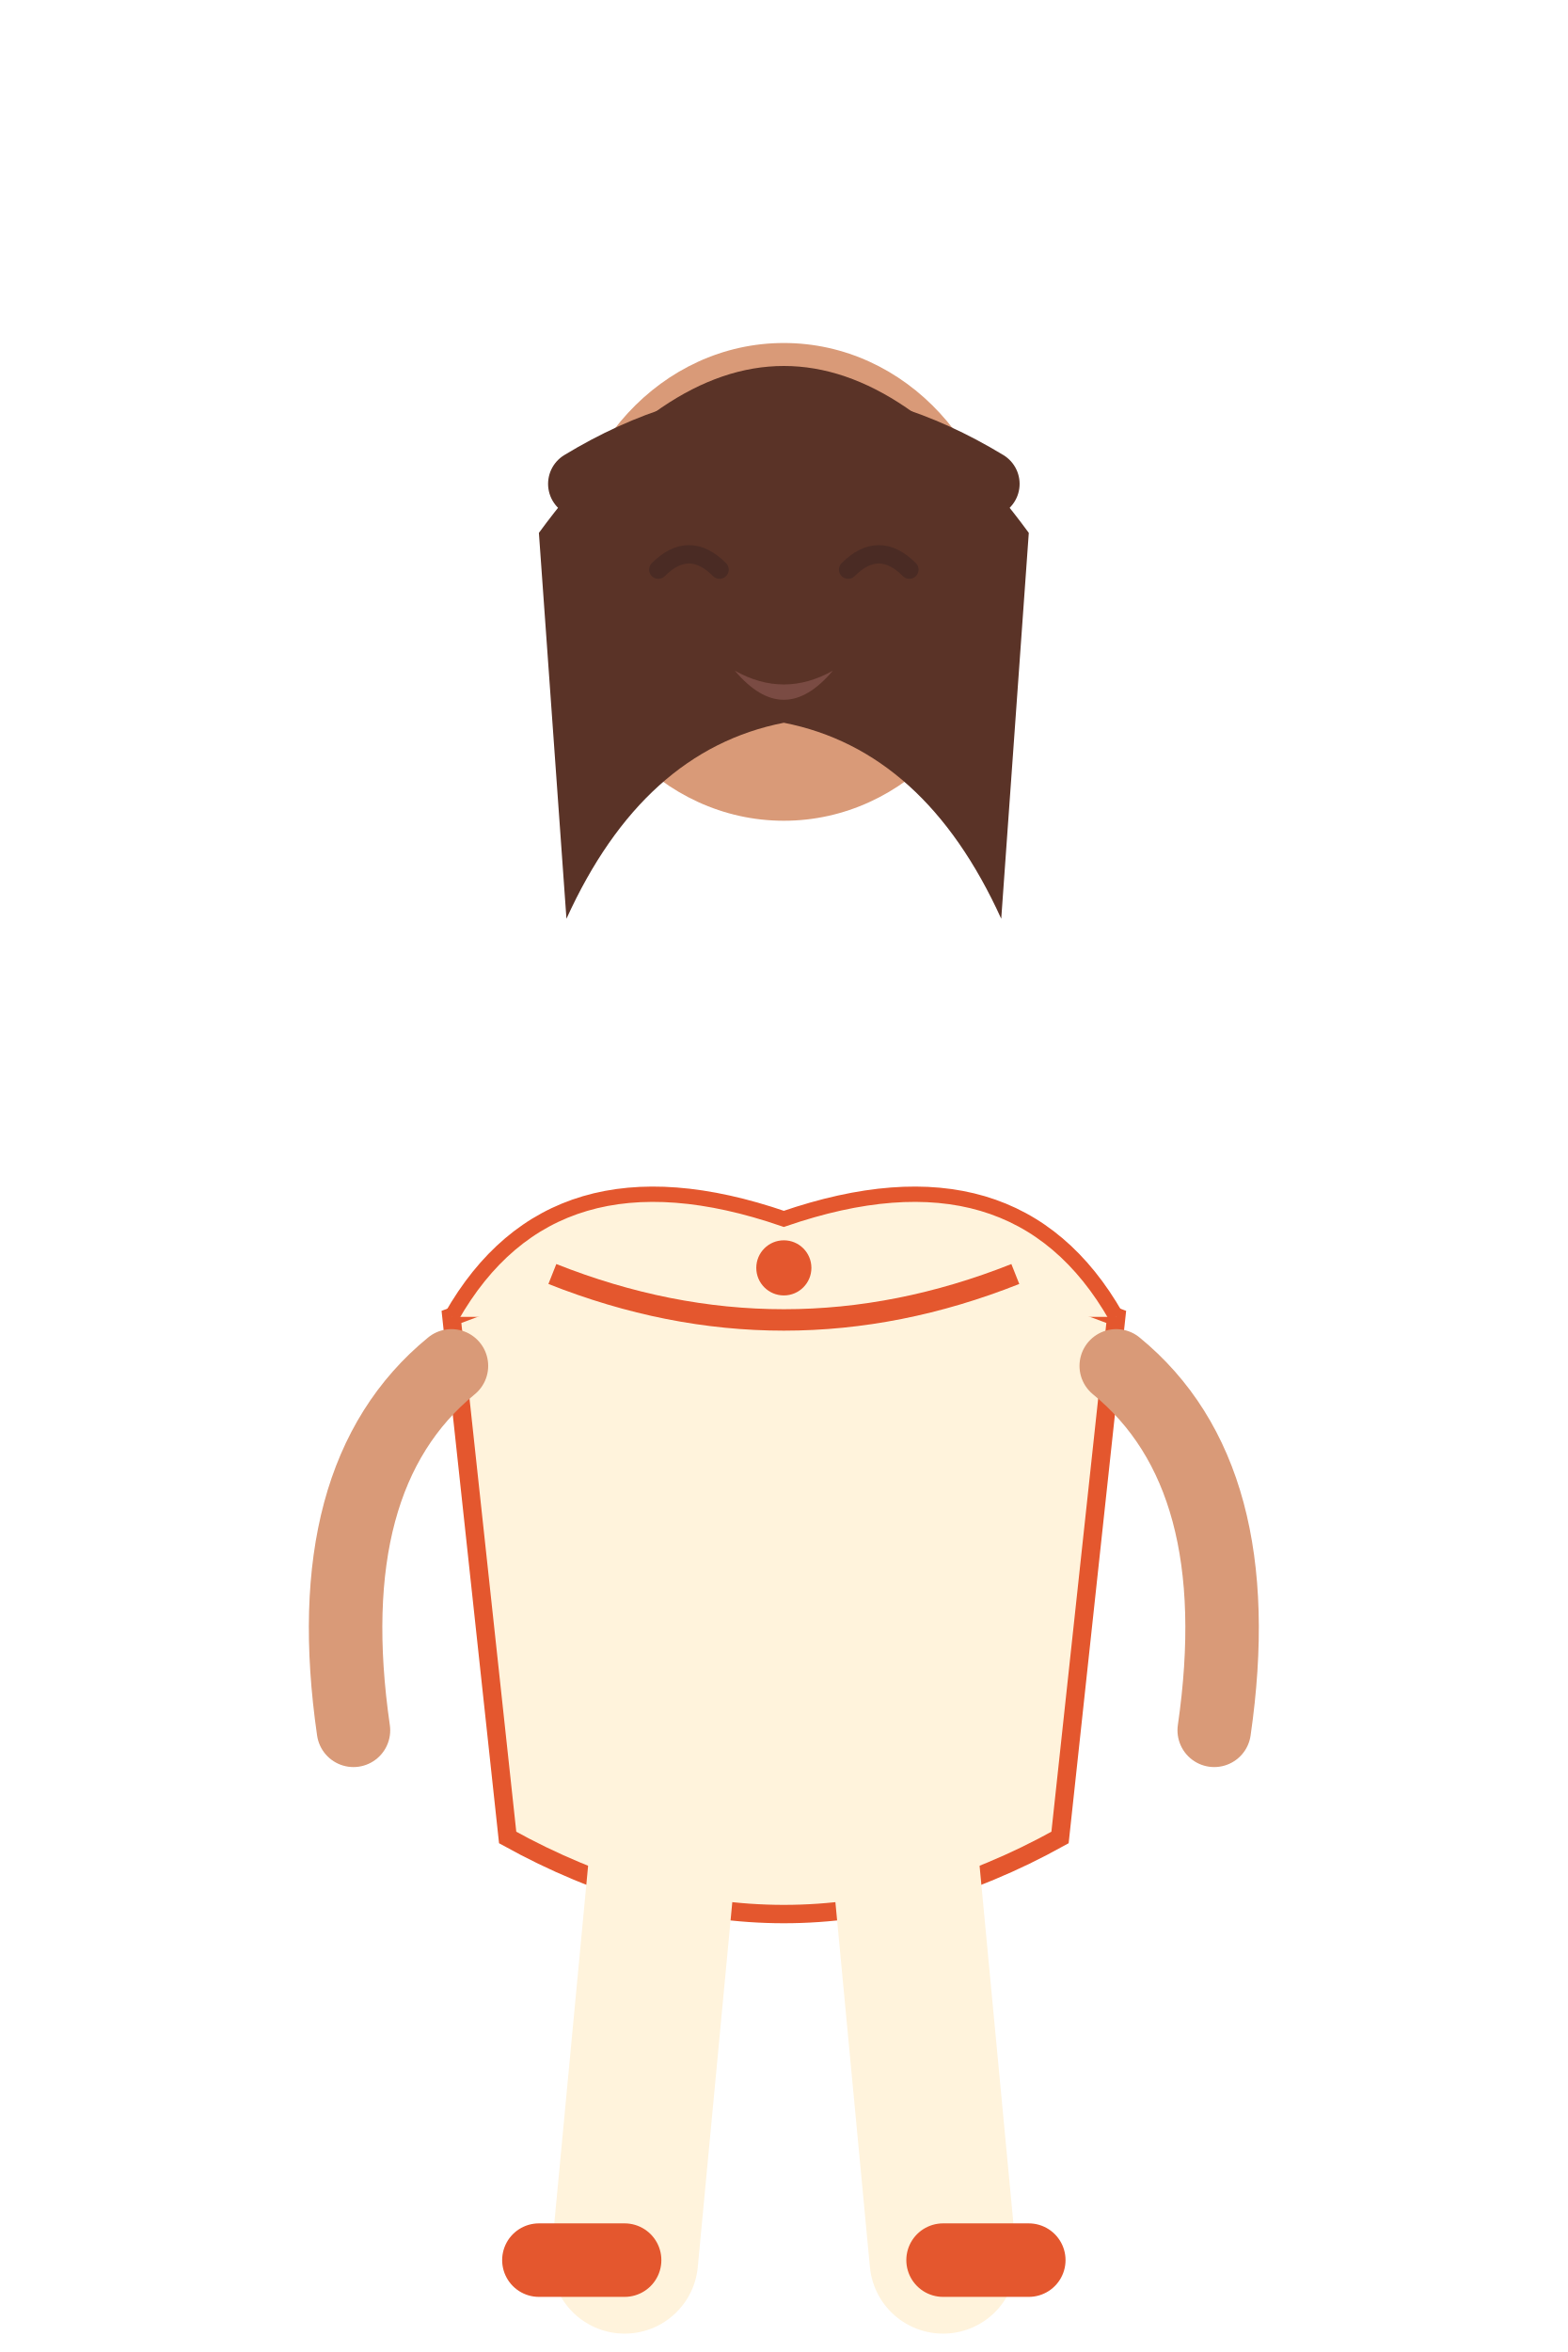
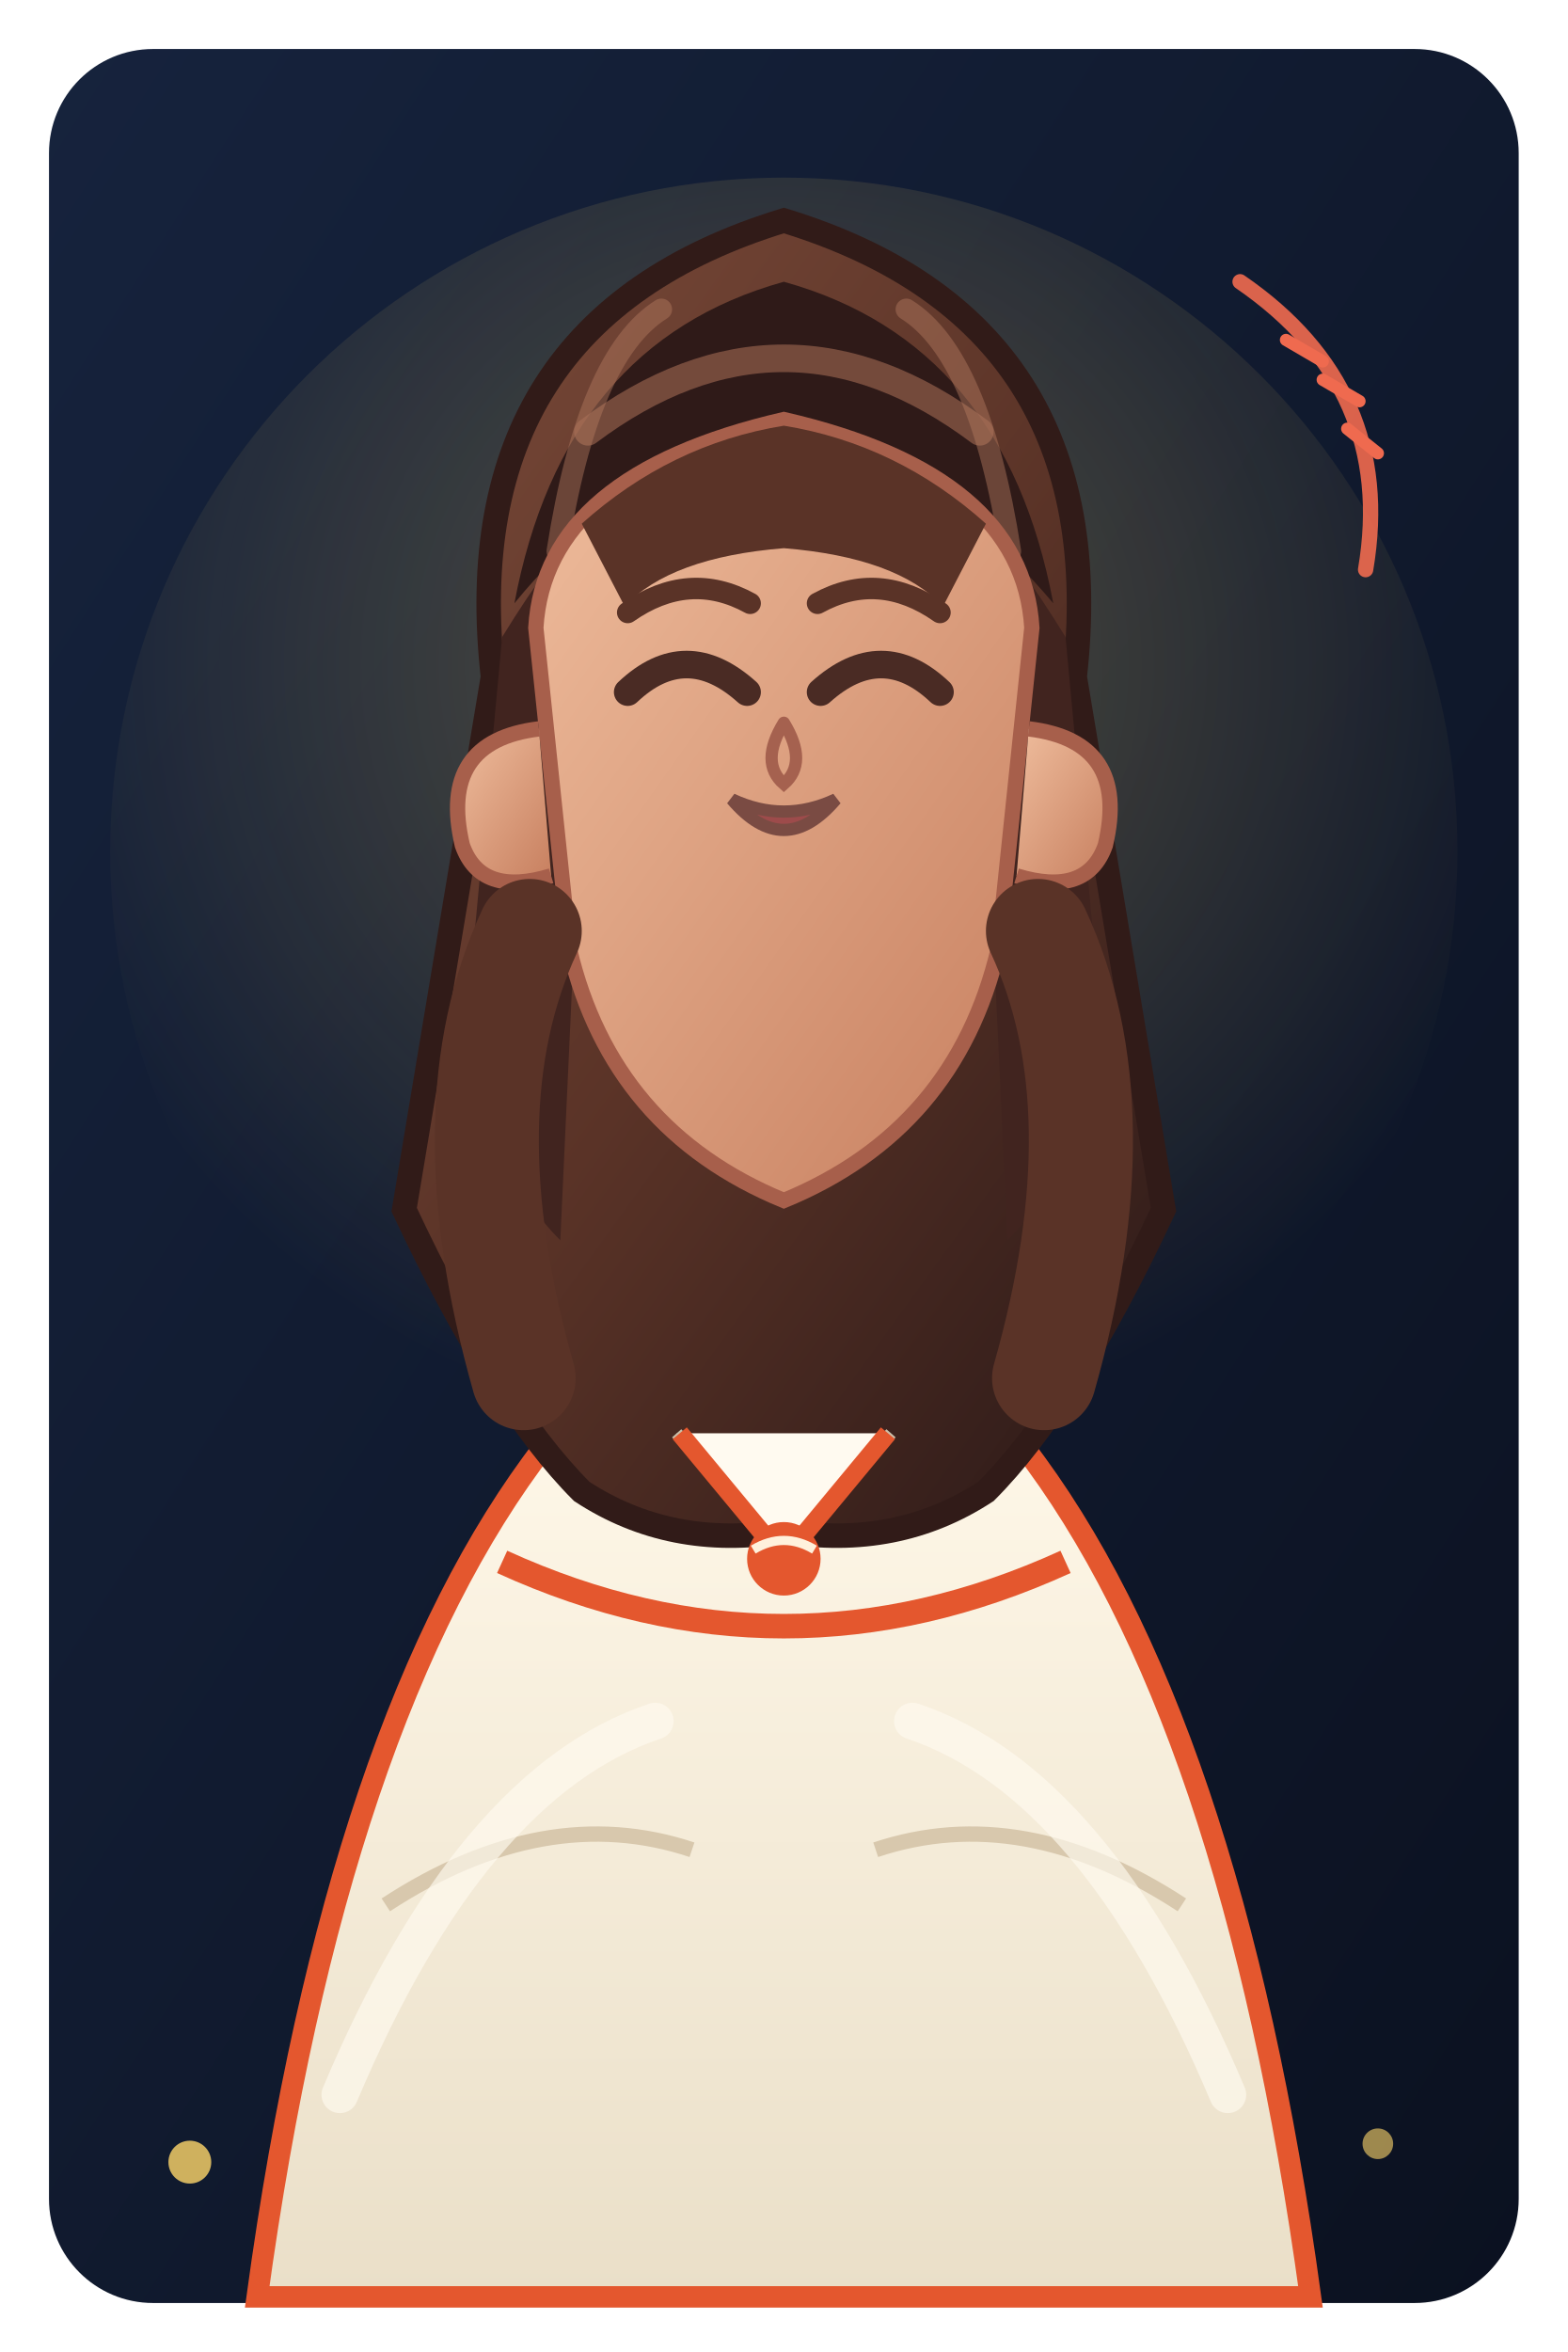
<svg xmlns="http://www.w3.org/2000/svg" width="512" height="768" viewBox="0 0 512 768">
-   <g transform="translate(0 0) scale(1.000)">
-     <path d="M147.44 430 Q256 388 364.56 430 L346.2 600 Q256 650 165.8 600 Z" fill="#fff3dc" stroke="#e4572e" stroke-width="6" />
-     <path d="M147.44 430 Q180.4 372 256 398 Q331.6 372 364.56 430" fill="#fff3dc" stroke="#e4572e" stroke-width="5" />
-     <path d="M147.44 446 Q103.44 482 115.44 565" fill="none" stroke="#d99a78" stroke-width="24" stroke-linecap="round" />
-     <path d="M364.56 446 Q408.56 482 396.56 565" fill="none" stroke="#d99a78" stroke-width="24" stroke-linecap="round" />
-     <path d="M218 590 L204 738" stroke="#fff3dc" stroke-width="48" stroke-linecap="round" />
-     <path d="M294 590 L308 738" stroke="#fff3dc" stroke-width="48" stroke-linecap="round" />
-     <path d="M204 738 L176 738" stroke="#e4572e" stroke-width="24" stroke-linecap="round" />
-     <path d="M308 738 L336 738" stroke="#e4572e" stroke-width="24" stroke-linecap="round" />
-     <ellipse cx="256" cy="190" rx="72" ry="78" fill="#d99a78" />
-     <path d="M176 174 Q256 65 336 174 L327 300 Q302 245 256 236 Q210 245 185 300 Z" fill="#5a3327" />
-     <path d="M190 158 Q256 118 322 158" fill="none" stroke="#5a3327" stroke-width="22" stroke-linecap="round" />
-     <path d="M215 186 Q225 176 235 186" fill="none" stroke="#4a2b24" stroke-width="6" stroke-linecap="round" />
-     <path d="M277 186 Q287 176 297 186" fill="none" stroke="#4a2b24" stroke-width="6" stroke-linecap="round" />
-     <path d="M240 219 Q256 238 272 219 Q256 228 240 219 Z" fill="#7a4b43" />
-     <path d="M222 150 Q238 142 249 148 M263 148 Q274 142 290 150" fill="none" stroke="#5a3327" stroke-width="6" stroke-linecap="round" />
-     <path d="M180.4 416 Q256 446 331.6 416" fill="none" stroke="#e4572e" stroke-width="7" />
-     <circle cx="256" cy="414" r="9" fill="#e4572e" />
-   </g>
+   <defs>
+     <linearGradient id="bg" x1="0" y1="0" x2="1" y2="1">
+       <stop offset="0" stop-color="#16233d" />
+       <stop offset="1" stop-color="#0b1120" />
+     </linearGradient>
+     <radialGradient id="halo" cx="50%" cy="36%" r="58%">
+       <stop offset="0" stop-color="#ffd76a" stop-opacity=".28" />
+       <stop offset="1" stop-color="#ffd76a" stop-opacity="0" />
+     </radialGradient>
+     <linearGradient id="hair" x1="0" y1="0" x2=".8" y2="1">
+       <stop offset="0" stop-color="#7a4a39" />
+       <stop offset=".55" stop-color="#5a3327" />
+       <stop offset="1" stop-color="#321d1a" />
+     </linearGradient>
+     <linearGradient id="skin" x1="0" y1="0" x2=".9" y2="1">
+       <stop offset="0" stop-color="#efbd9d" />
+       <stop offset="1" stop-color="#c98262" />
+     </linearGradient>
+     <linearGradient id="uniform" x1="0" y1="0" x2="0" y2="1">
+       <stop offset="0" stop-color="#fff8e9" />
+       <stop offset="1" stop-color="#eadfc8" />
+     </linearGradient>
+   </defs>
+   <rect x="16" y="16" width="480" height="736" rx="34" fill="url(#bg)" />
+   <circle cx="256" cy="278" r="220" fill="url(#halo)" />
+   <path d="M84 750 Q110 560 178 472 Q256 434 334 472 Q402 560 428 750 Z" fill="url(#uniform)" stroke="#e4572e" stroke-width="7" />
+   <path d="M178 472 Q256 518 334 472" fill="none" stroke="#f1d9b3" stroke-width="6" />
+   <path d="M164 510 Q256 552 348 510" fill="none" stroke="#e4572e" stroke-width="8" />
+   <path d="M126 622 Q178 588 226 604" fill="none" stroke="#d8c8ad" stroke-width="5" />
+   <path d="M386 622 Q334 588 286 604" fill="none" stroke="#d8c8ad" stroke-width="5" />
+   <path d="M161 221 Q148 105 256 72 Q364 105 351 221 L380 395 Q350 459 322 487 Q293 506 256 500 Q219 506 190 487 Q162 459 132 395 Z" fill="url(#hair)" stroke="#311b18" stroke-width="8" />
+   <path d="M168 197 Q184 112 256 92 Q328 112 344 197 Q318 166 287 153 Q258 143 226 154 Q194 165 168 197 Z" fill="#2f1a18" />
+   <path d="M164 208 Q180 182 194 167 L183 405 Q160 382 152 337 Z" fill="#41241f" />
+   <path d="M348 208 Q332 182 318 167 L329 405 Q352 382 360 337 Z" fill="#41241f" />
+   <path d="M192 141 Q256 93 320 141" fill="none" stroke="#9a644f" stroke-width="9" stroke-linecap="round" opacity=".65" />
+   <path d="M182 180 Q192 116 216 101" fill="none" stroke="#b37a60" stroke-width="7" stroke-linecap="round" opacity=".45" />
+   <path d="M330 180 Q320 116 296 101" fill="none" stroke="#b37a60" stroke-width="7" stroke-linecap="round" opacity=".45" />
+   <path d="M175 205 Q178 155 256 137 Q334 155 337 205 L326 310 Q312 369 256 392 Q200 369 186 310 Z" fill="url(#skin)" stroke="#a75f4b" stroke-width="5" />
+   <path d="M190 171 Q219 145 256 139 Q293 145 322 171 L308 198 Q293 182 256 179 Q219 182 204 198 Z" fill="#5a3327" />
+   <path d="M205 200 Q225 186 245 197 M267 197 Q287 186 307 200" fill="none" stroke="#5a3327" stroke-width="7" stroke-linecap="round" />
+   <path d="M205 226 Q224 208 244 226" fill="none" stroke="#4a2b24" stroke-width="9" stroke-linecap="round" />
+   <path d="M268 226 Q288 208 307 226" fill="none" stroke="#4a2b24" stroke-width="9" stroke-linecap="round" />
+   <path d="M256 236 Q248 249 256 256 Q264 249 256 236" fill="none" stroke="#a5614f" stroke-width="4" stroke-linecap="round" />
+   <path d="M239 261 Q256 281 273 261 Q256 269 239 261 Z" fill="#9d4b4b" stroke="#7a4b43" stroke-width="4" />
+   <path d="M176 238 Q143 242 151 276 Q157 293 180 286" fill="url(#skin)" stroke="#a75f4b" stroke-width="5" />
+   <path d="M336 238 Q369 242 361 276 Q355 293 332 286" fill="url(#skin)" stroke="#a75f4b" stroke-width="5" />
+   <path d="M173 304 Q146 362 171 450" fill="none" stroke="#5a3327" stroke-width="34" stroke-linecap="round" />
+   <path d="M339 304 Q366 362 341 450" fill="none" stroke="#5a3327" stroke-width="34" stroke-linecap="round" />
+   <path d="M221 468 L256 508 L291 468" fill="#fffaf0" stroke="#cbbfa9" stroke-width="4" />
+   <path d="M222 468 L256 509 L290 468" fill="none" stroke="#e4572e" stroke-width="6" />
+   <circle cx="256" cy="509" r="12" fill="#e4572e" />
+   <path d="M246 506 Q256 500 266 506" fill="none" stroke="#fff1dc" stroke-width="3" />
+   <path d="M111 684 Q154 582 214 562" fill="none" stroke="#fffaf0" stroke-width="12" stroke-linecap="round" opacity=".65" />
+   <path d="M401 684 Q358 582 298 562" fill="none" stroke="#fffaf0" stroke-width="12" stroke-linecap="round" opacity=".65" />
+   <path d="M405 92 Q456 127 446 186" fill="none" stroke="#ef6a4f" stroke-width="5" stroke-linecap="round" opacity=".9" />
+   <path d="M420 111 l12 7 M432 124 l12 7 M440 140 l10 8" stroke="#ef6a4f" stroke-width="4" stroke-linecap="round" />
+   <circle cx="62" cy="706" r="7" fill="#ffd76a" opacity=".8" />
+   <circle cx="450" cy="700" r="5" fill="#ffd76a" opacity=".6" />
</svg>
